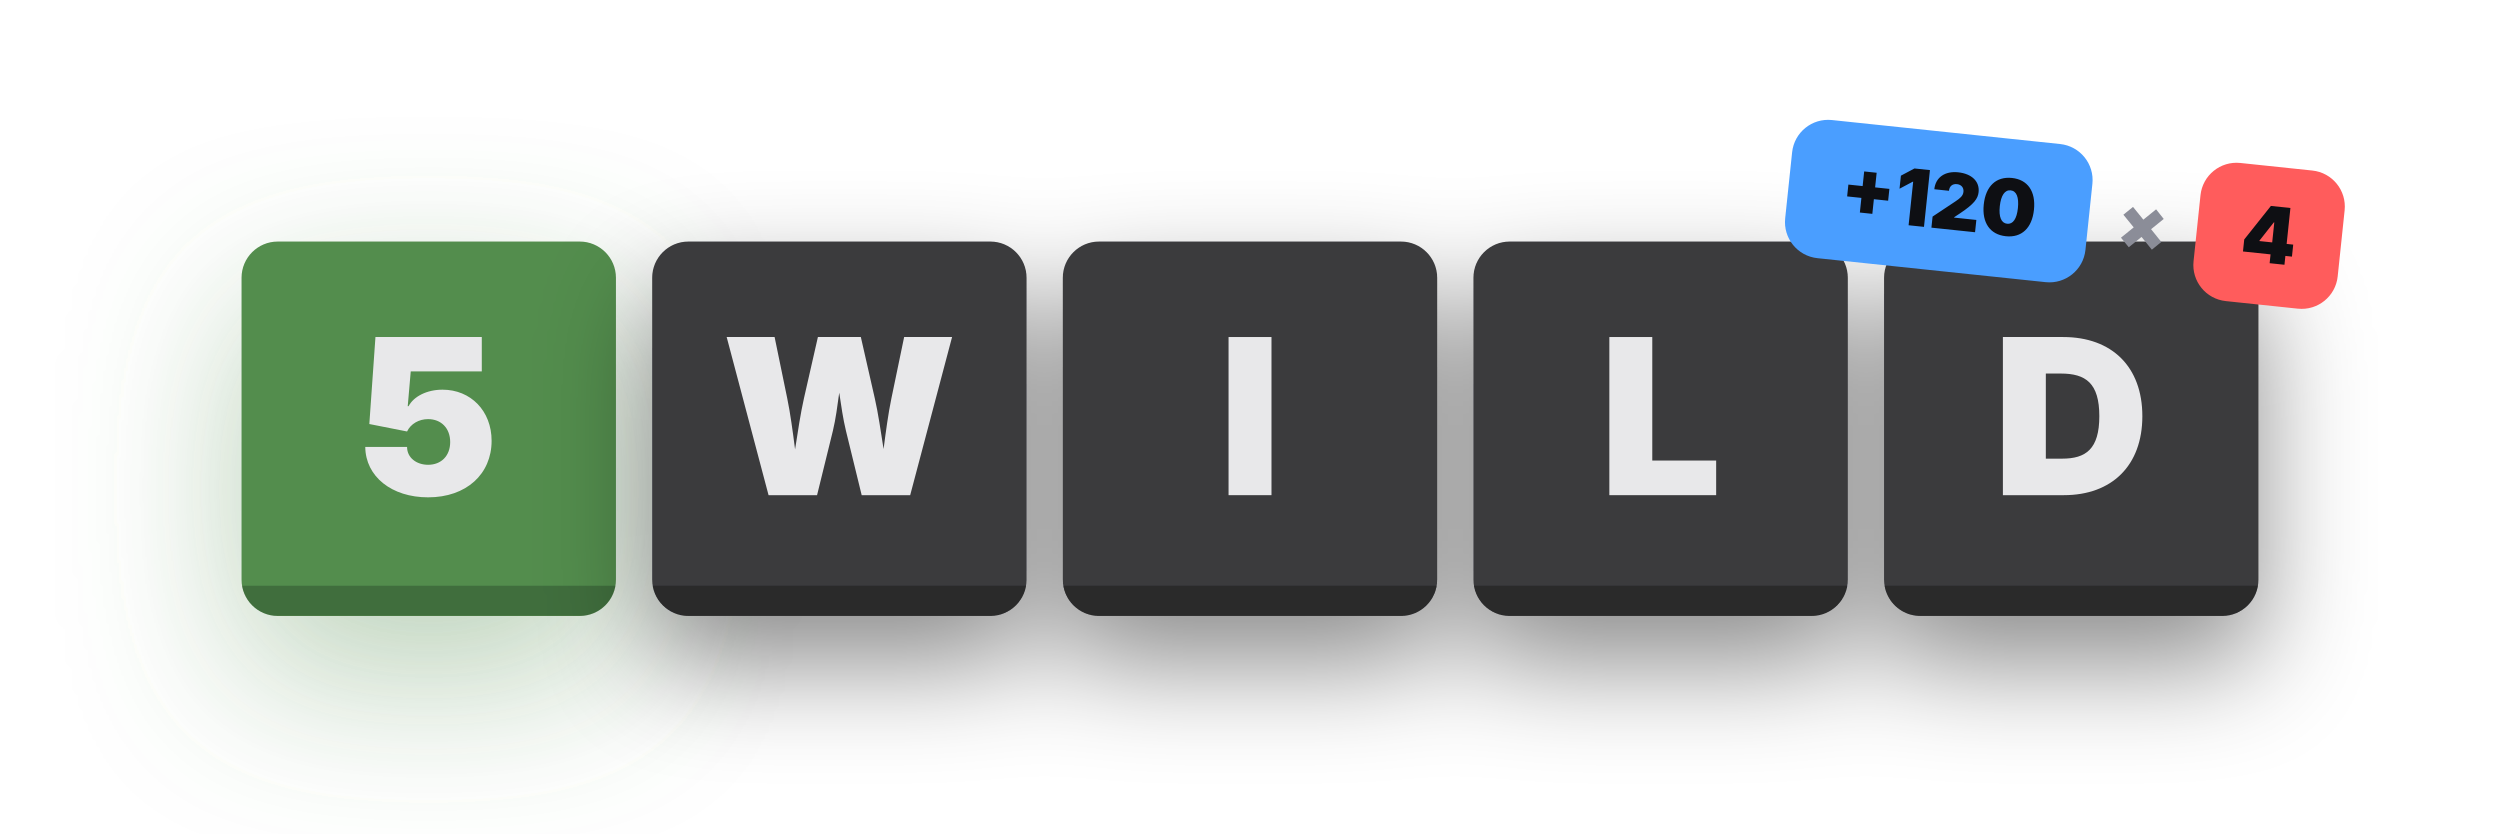
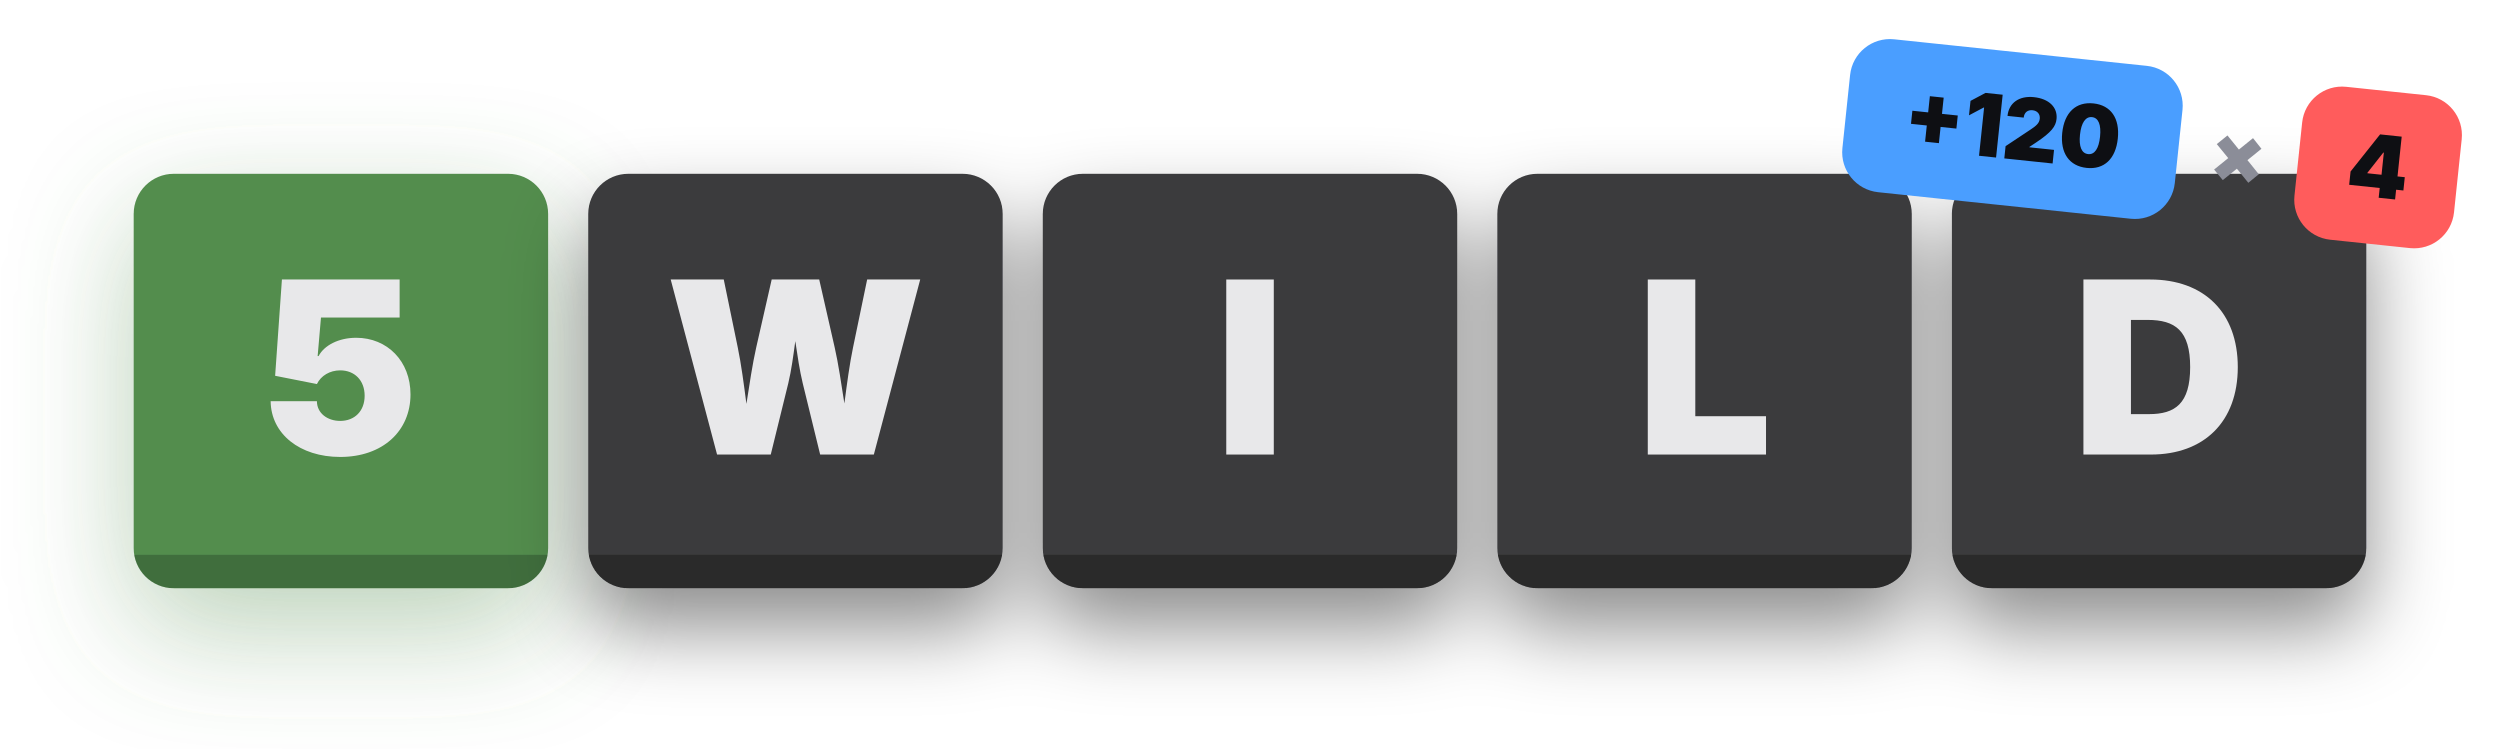
- <svg xmlns="http://www.w3.org/2000/svg" width="414" height="138" viewBox="0 0 414 138" role="img" aria-label="5 Wild">
+ <svg xmlns="http://www.w3.org/2000/svg" width="374" height="112" viewBox="0 0 374 112" role="img" aria-label="5 Wild">
  <defs>
    <clipPath id="t0">
-       <rect x="40" y="40" width="62" height="62" rx="6" />
+       <rect x="20" y="26" width="62" height="62" rx="6" />
    </clipPath>
    <clipPath id="t1">
-       <rect x="108" y="40" width="62" height="62" rx="6" />
+       <rect x="88" y="26" width="62" height="62" rx="6" />
    </clipPath>
    <clipPath id="t2">
-       <rect x="176" y="40" width="62" height="62" rx="6" />
+       <rect x="156" y="26" width="62" height="62" rx="6" />
    </clipPath>
    <clipPath id="t3">
-       <rect x="244" y="40" width="62" height="62" rx="6" />
+       <rect x="224" y="26" width="62" height="62" rx="6" />
    </clipPath>
    <clipPath id="t4">
-       <rect x="312" y="40" width="62" height="62" rx="6" />
+       <rect x="292" y="26" width="62" height="62" rx="6" />
    </clipPath>
    <filter id="drop" x="-40%" y="-40%" width="180%" height="200%">
-       <feDropShadow dx="0" dy="8" stdDeviation="9" flood-color="#000" flood-opacity="0.45" />
+       <feDropShadow dx="0" dy="6" stdDeviation="6" flood-color="#000" flood-opacity="0.45" />
    </filter>
    <filter id="glow" x="-50%" y="-50%" width="200%" height="220%">
-       <feDropShadow dx="0" dy="10" stdDeviation="14" flood-color="#538d4e" flood-opacity="0.4" />
+       <feDropShadow dx="0" dy="6" stdDeviation="9" flood-color="#538d4e" flood-opacity="0.4" />
    </filter>
  </defs>
  <g filter="url(#glow)">
    <g clip-path="url(#t0)">
-       <rect x="40" y="40" width="62" height="62" fill="#538d4e" />
-       <rect x="40" y="97" width="62" height="5" fill="#000" opacity="0.22" />
+       <rect x="20" y="26" width="62" height="62" fill="#538d4e" />
+       <rect x="20" y="83" width="62" height="5" fill="#000" opacity="0.22" />
    </g>
  </g>
  <g filter="url(#drop)">
    <g clip-path="url(#t1)">
-       <rect x="108" y="40" width="62" height="62" fill="#3a3a3c" />
-       <rect x="108" y="97" width="62" height="5" fill="#000" opacity="0.3" />
+       <rect x="88" y="26" width="62" height="62" fill="#3a3a3c" />
+       <rect x="88" y="83" width="62" height="5" fill="#000" opacity="0.3" />
    </g>
    <g clip-path="url(#t2)">
-       <rect x="176" y="40" width="62" height="62" fill="#3a3a3c" />
-       <rect x="176" y="97" width="62" height="5" fill="#000" opacity="0.3" />
+       <rect x="156" y="26" width="62" height="62" fill="#3a3a3c" />
+       <rect x="156" y="83" width="62" height="5" fill="#000" opacity="0.3" />
    </g>
    <g clip-path="url(#t3)">
-       <rect x="244" y="40" width="62" height="62" fill="#3a3a3c" />
-       <rect x="244" y="97" width="62" height="5" fill="#000" opacity="0.3" />
+       <rect x="224" y="26" width="62" height="62" fill="#3a3a3c" />
+       <rect x="224" y="83" width="62" height="5" fill="#000" opacity="0.3" />
    </g>
    <g clip-path="url(#t4)">
-       <rect x="312" y="40" width="62" height="62" fill="#3a3a3c" />
-       <rect x="312" y="97" width="62" height="5" fill="#000" opacity="0.3" />
+       <rect x="292" y="26" width="62" height="62" fill="#3a3a3c" />
+       <rect x="292" y="83" width="62" height="5" fill="#000" opacity="0.3" />
    </g>
  </g>
  <g fill="#e8e8ea" font-family="system-ui, -apple-system, 'Segoe UI', sans-serif" font-size="36" font-weight="900" text-anchor="middle">
-     <text x="71" y="82">5</text>
-     <text x="139" y="82">W</text>
-     <text x="207" y="82">I</text>
-     <text x="275" y="82">L</text>
-     <text x="343" y="82">D</text>
+     <text x="51" y="68">5</text>
+     <text x="119" y="68">W</text>
+     <text x="187" y="68">I</text>
+     <text x="255" y="68">L</text>
+     <text x="323" y="68">D</text>
  </g>
-   <g transform="rotate(6 342 35)" font-family="system-ui, -apple-system, 'Segoe UI', sans-serif" font-weight="900" text-anchor="middle">
-     <rect x="296" y="24" width="50" height="23" rx="6" fill="#4a9eff" />
-     <text x="321" y="40" font-size="13" fill="#0e0f13">+120</text>
-     <text x="355" y="40" font-size="12" fill="#8b8d98">×</text>
-     <rect x="364" y="24" width="24" height="23" rx="6" fill="#ff5c5c" />
-     <text x="376" y="40" font-size="13" fill="#0e0f13">4</text>
+   <g transform="rotate(6 322 21)" font-family="system-ui, -apple-system, 'Segoe UI', sans-serif" font-weight="900" text-anchor="middle">
+     <rect x="276" y="10" width="50" height="23" rx="6" fill="#4a9eff" />
+     <text x="301" y="26" font-size="13" fill="#0e0f13">+120</text>
+     <text x="335" y="26" font-size="12" fill="#8b8d98">×</text>
+     <rect x="344" y="10" width="24" height="23" rx="6" fill="#ff5c5c" />
+     <text x="356" y="26" font-size="13" fill="#0e0f13">4</text>
  </g>
</svg>
